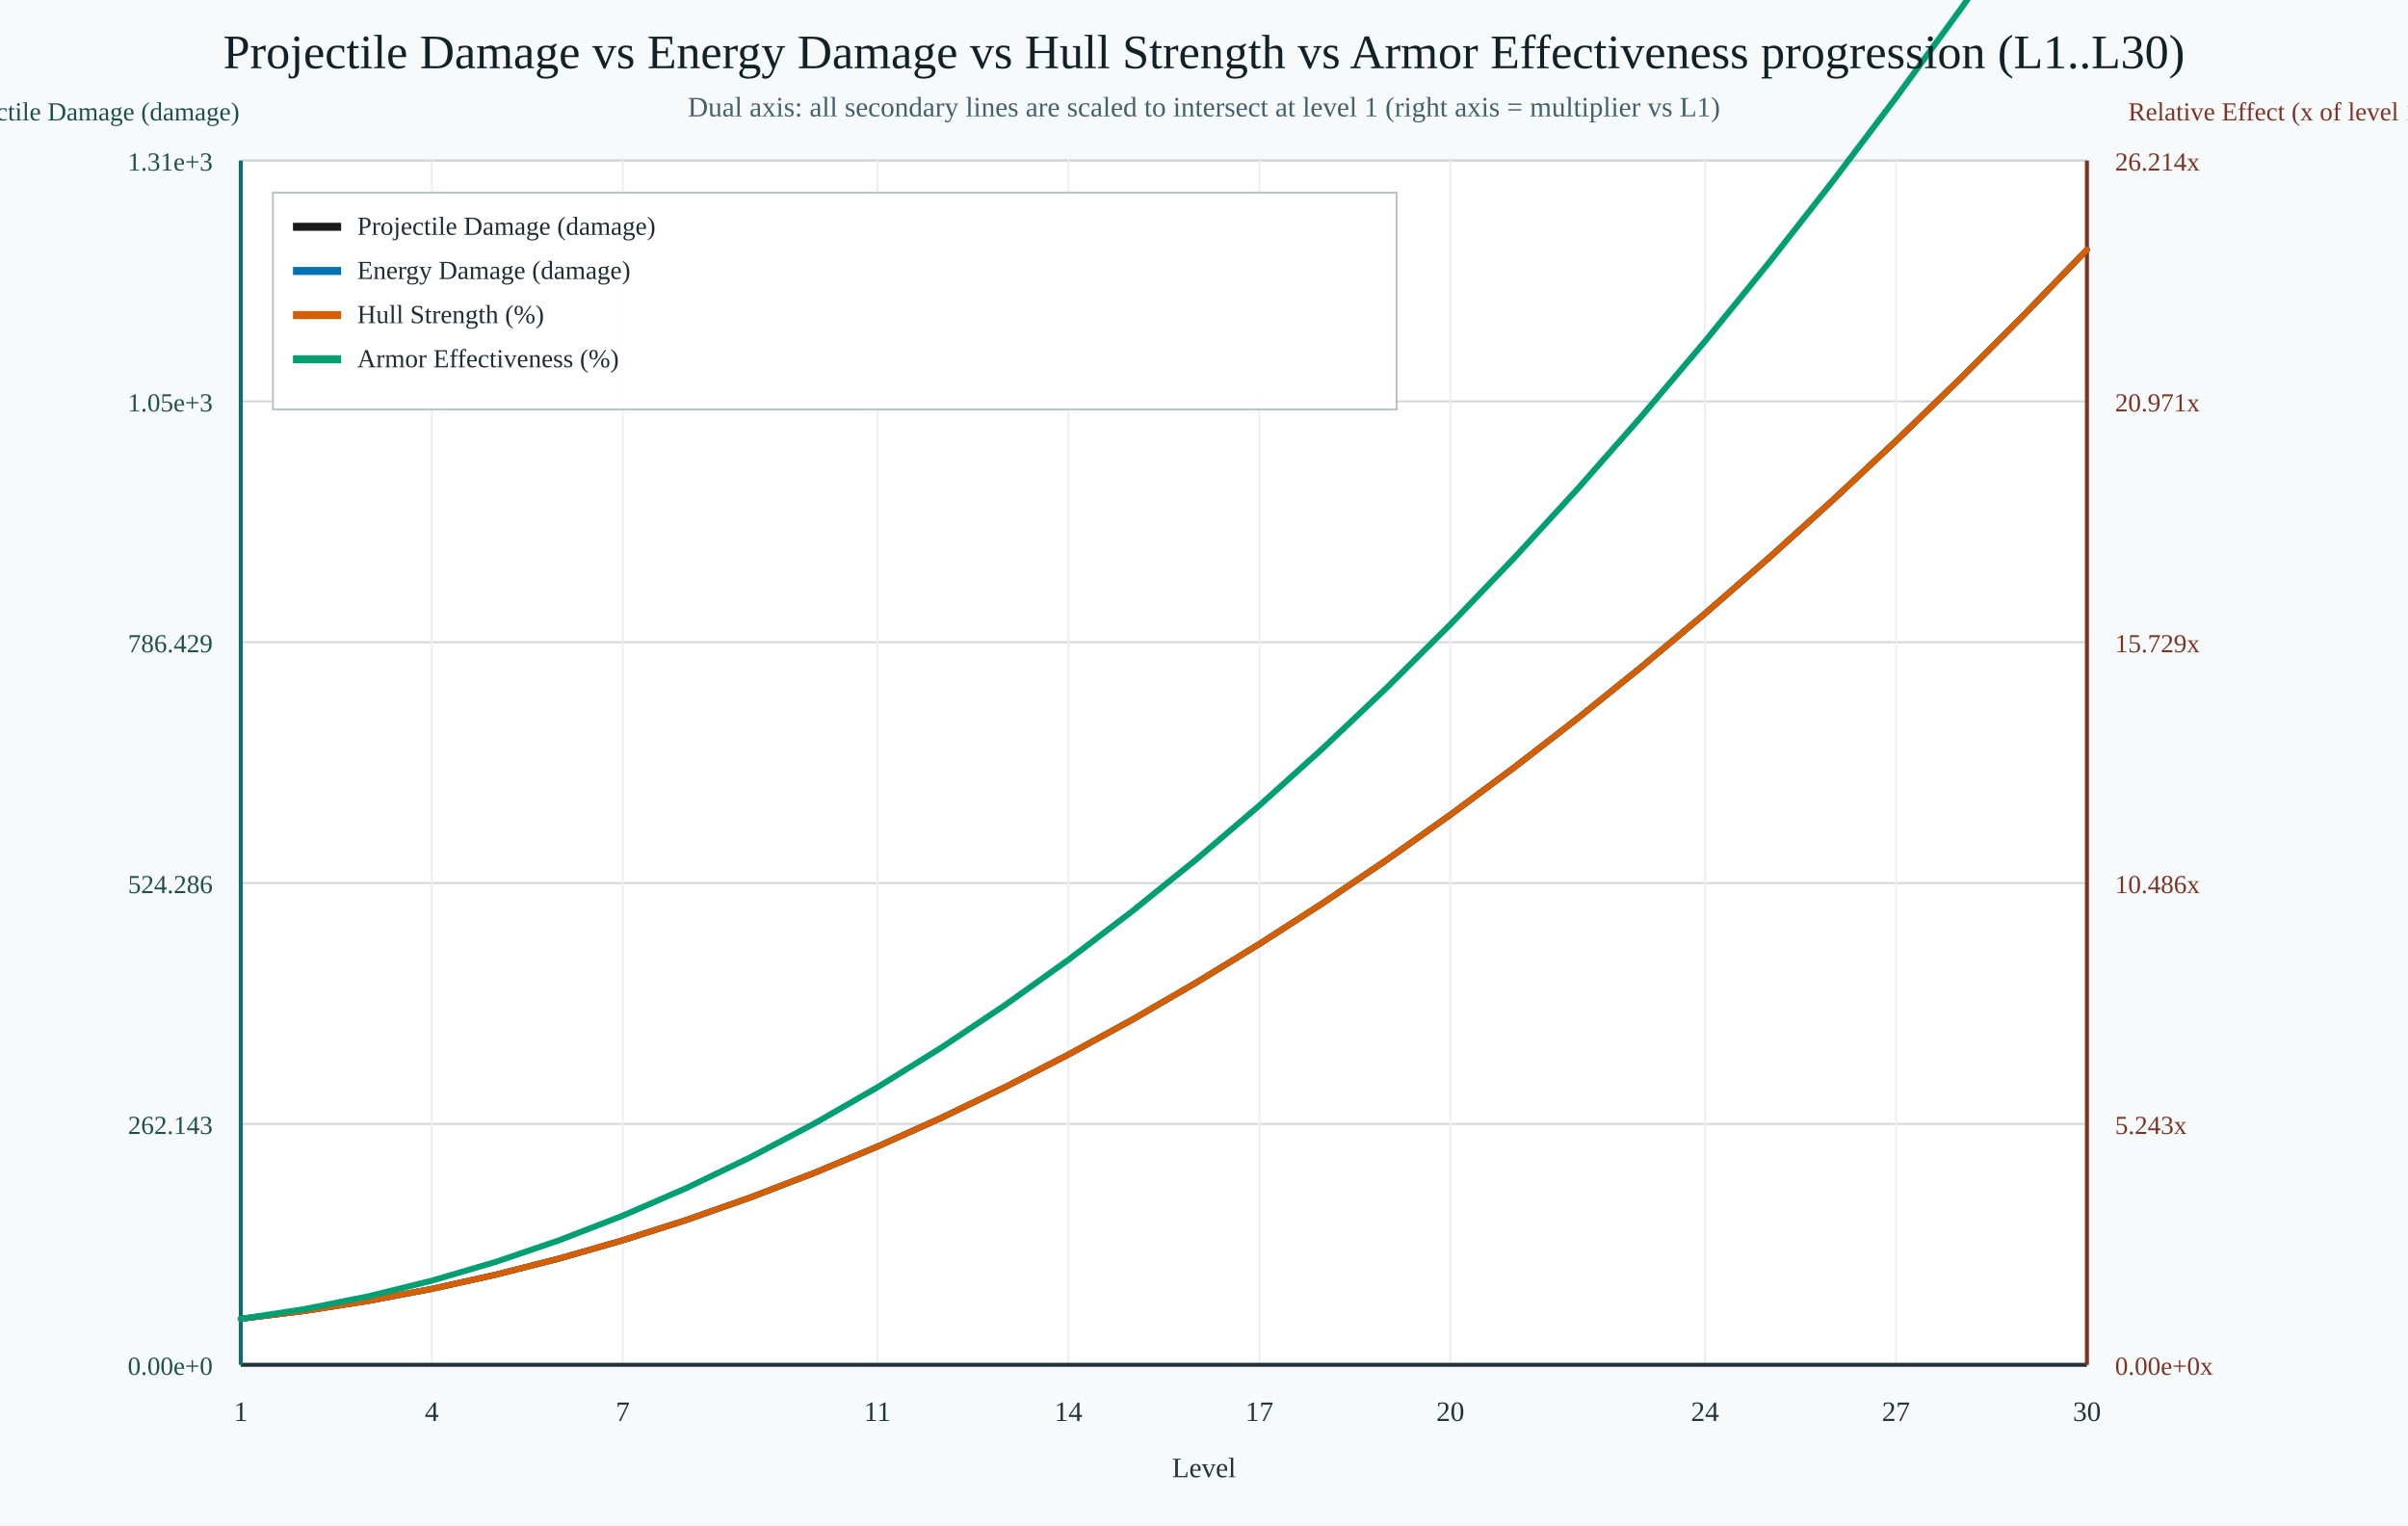
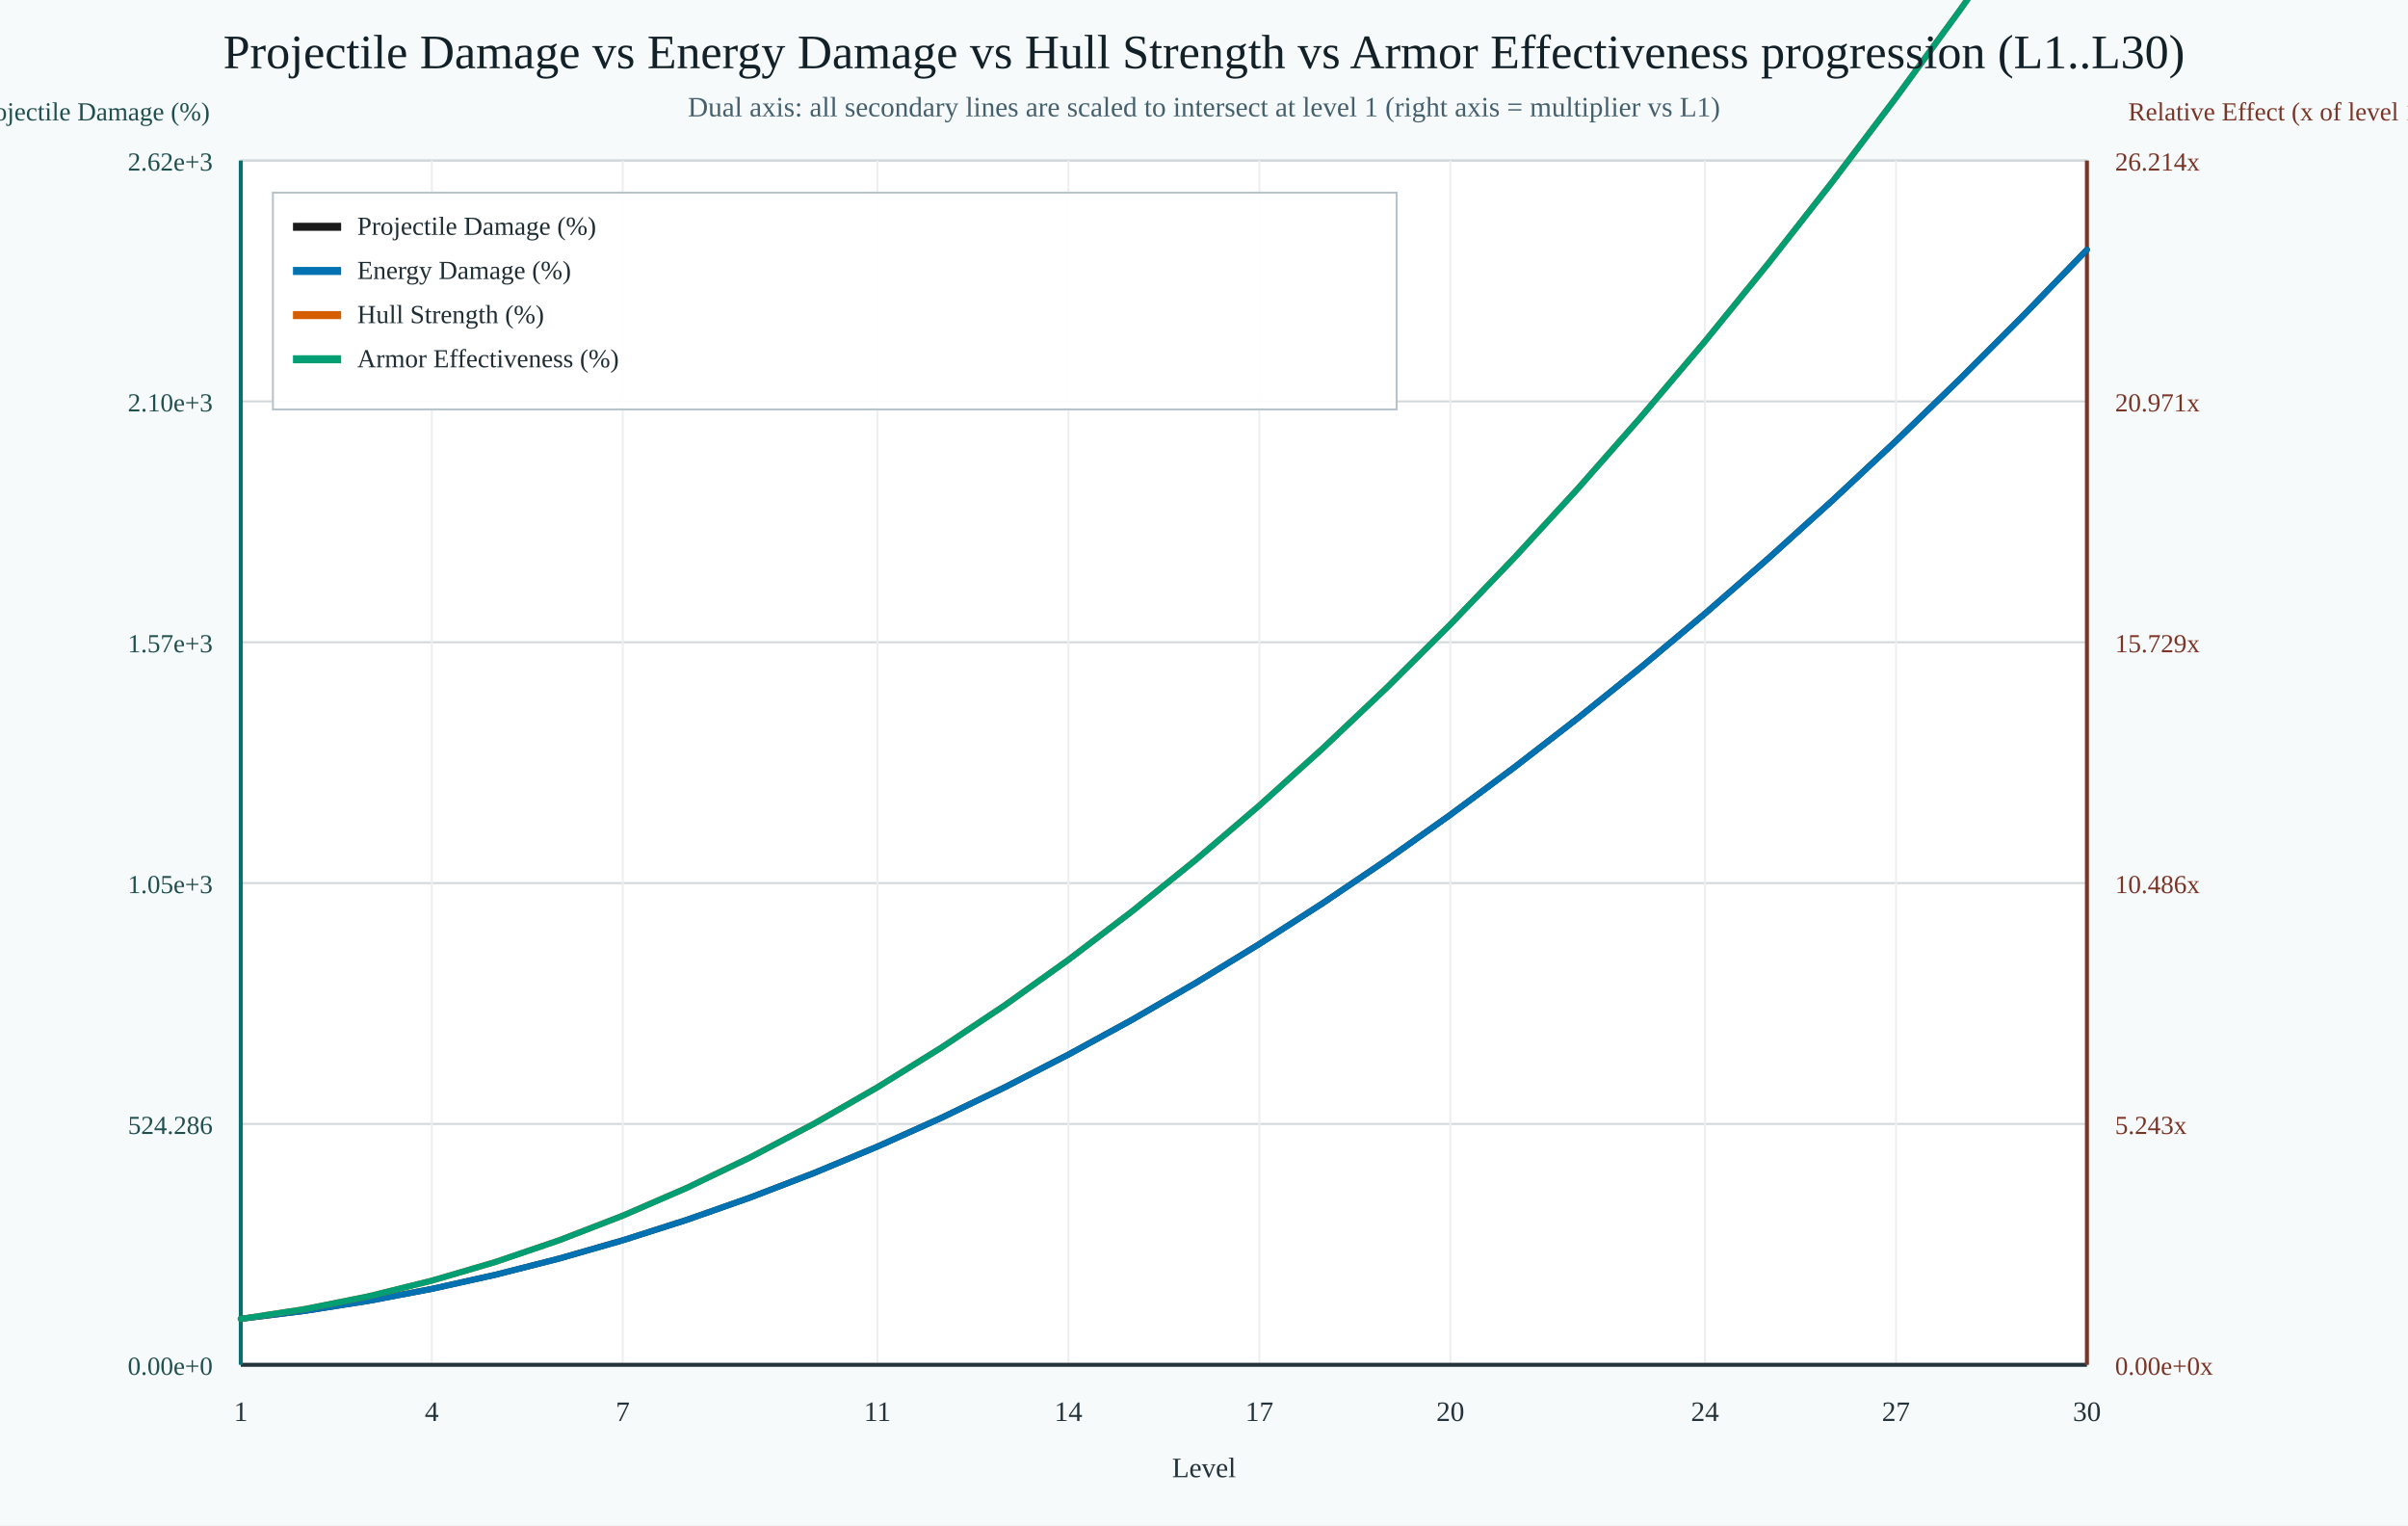
<svg xmlns="http://www.w3.org/2000/svg" width="1200" height="760" viewBox="0 0 1200 760">
  <rect x="0" y="0" width="1200" height="760" fill="#f7fafb" />
  <rect x="120" y="80" width="920" height="600" fill="#ffffff" stroke="#cad3d8" />
  <line x1="120" y1="680.00" x2="1040" y2="680.00" stroke="#d3d8db" stroke-width="1" />
  <line x1="120" y1="560.00" x2="1040" y2="560.00" stroke="#d3d8db" stroke-width="1" />
  <line x1="120" y1="440.00" x2="1040" y2="440.00" stroke="#d3d8db" stroke-width="1" />
  <line x1="120" y1="320.00" x2="1040" y2="320.00" stroke="#d3d8db" stroke-width="1" />
  <line x1="120" y1="200.00" x2="1040" y2="200.00" stroke="#d3d8db" stroke-width="1" />
  <line x1="120" y1="80.00" x2="1040" y2="80.00" stroke="#d3d8db" stroke-width="1" />
  <line x1="120.00" y1="80" x2="120.00" y2="680" stroke="#eceff1" stroke-width="1" />
  <line x1="215.17" y1="80" x2="215.17" y2="680" stroke="#eceff1" stroke-width="1" />
  <line x1="310.34" y1="80" x2="310.34" y2="680" stroke="#eceff1" stroke-width="1" />
  <line x1="437.24" y1="80" x2="437.24" y2="680" stroke="#eceff1" stroke-width="1" />
  <line x1="532.41" y1="80" x2="532.41" y2="680" stroke="#eceff1" stroke-width="1" />
  <line x1="627.59" y1="80" x2="627.59" y2="680" stroke="#eceff1" stroke-width="1" />
  <line x1="722.76" y1="80" x2="722.76" y2="680" stroke="#eceff1" stroke-width="1" />
  <line x1="849.66" y1="80" x2="849.66" y2="680" stroke="#eceff1" stroke-width="1" />
  <line x1="944.83" y1="80" x2="944.83" y2="680" stroke="#eceff1" stroke-width="1" />
  <line x1="1040.00" y1="80" x2="1040.00" y2="680" stroke="#eceff1" stroke-width="1" />
  <line x1="120" y1="680" x2="1040" y2="680" stroke="#24333b" stroke-width="2" />
  <line x1="120" y1="80" x2="120" y2="680" stroke="#0d6e6e" stroke-width="2" />
  <line x1="1040" y1="80" x2="1040" y2="680" stroke="#7b3527" stroke-width="2" />
  <path d="M 120.00 657.11 L 151.72 653.16 L 183.45 648.19 L 215.17 642.18 L 246.90 635.14 L 278.62 627.07 L 310.34 617.97 L 342.07 607.84 L 373.79 596.69 L 405.52 584.50 L 437.24 571.28 L 468.97 557.03 L 500.69 541.75 L 532.41 525.45 L 564.14 508.11 L 595.86 489.74 L 627.59 470.34 L 659.31 449.92 L 691.03 428.46 L 722.76 405.97 L 754.48 382.45 L 786.21 357.90 L 817.93 332.33 L 849.66 305.72 L 881.38 278.08 L 913.10 249.41 L 944.83 219.72 L 976.55 188.99 L 1008.28 157.23 L 1040.00 124.44" fill="none" stroke="#1b1b1b" stroke-width="3" stroke-linejoin="round" stroke-linecap="round" />
  <path d="M 120.00 657.11 L 151.72 653.16 L 183.45 648.19 L 215.17 642.18 L 246.90 635.14 L 278.62 627.07 L 310.34 617.97 L 342.07 607.84 L 373.79 596.69 L 405.52 584.50 L 437.24 571.28 L 468.97 557.03 L 500.69 541.75 L 532.41 525.45 L 564.14 508.11 L 595.86 489.74 L 627.59 470.34 L 659.31 449.92 L 691.03 428.46 L 722.76 405.97 L 754.48 382.45 L 786.21 357.90 L 817.93 332.33 L 849.66 305.72 L 881.38 278.08 L 913.10 249.41 L 944.83 219.72 L 976.55 188.99 L 1008.28 157.23 L 1040.00 124.44" fill="none" stroke="#0072B2" stroke-width="3" stroke-linejoin="round" stroke-linecap="round" />
-   <path d="M 120.00 657.11 L 151.72 653.16 L 183.45 648.19 L 215.17 642.18 L 246.90 635.14 L 278.62 627.07 L 310.34 617.97 L 342.07 607.84 L 373.79 596.69 L 405.52 584.50 L 437.24 571.28 L 468.97 557.03 L 500.69 541.75 L 532.41 525.45 L 564.14 508.11 L 595.86 489.74 L 627.59 470.34 L 659.31 449.92 L 691.03 428.46 L 722.76 405.97 L 754.48 382.45 L 786.21 357.90 L 817.93 332.33 L 849.66 305.72 L 881.38 278.08 L 913.10 249.41 L 944.83 219.72 L 976.55 188.99 L 1008.28 157.23 L 1040.00 124.44" fill="none" stroke="#D55E00" stroke-width="3" stroke-linejoin="round" stroke-linecap="round" />
+   <path d="M 120.00 657.11 L 151.72 652.25 L 183.45 645.91 L 215.17 638.08 L 246.90 628.77 L 278.62 617.97 L 310.34 605.70 L 342.07 591.94 L 373.79 576.69 L 405.52 559.96 L 437.24 541.75 L 468.97 522.06 L 500.69 500.89 L 532.41 478.23 L 564.14 454.08 L 595.86 428.46 L 627.59 401.35 L 659.31 372.76 L 691.03 342.68 L 722.76 311.12 L 754.48 278.08 L 786.21 243.56 L 817.93 207.55 L 849.66 170.06 L 881.38 131.08 L 913.10 90.63 L 944.83 48.69 L 976.55 5.26 L 1008.28 -39.64 L 1040.00 -86.03" fill="none" stroke="#D55E00" stroke-width="3" stroke-linejoin="round" stroke-linecap="round" />
  <path d="M 120.00 657.11 L 151.72 652.25 L 183.45 645.91 L 215.17 638.08 L 246.90 628.77 L 278.62 617.97 L 310.34 605.70 L 342.07 591.94 L 373.79 576.69 L 405.52 559.96 L 437.24 541.75 L 468.97 522.06 L 500.69 500.89 L 532.41 478.23 L 564.14 454.08 L 595.86 428.46 L 627.59 401.35 L 659.31 372.76 L 691.03 342.68 L 722.76 311.12 L 754.48 278.08 L 786.21 243.56 L 817.93 207.55 L 849.66 170.06 L 881.38 131.08 L 913.10 90.63 L 944.83 48.69 L 976.55 5.26 L 1008.28 -39.64 L 1040.00 -86.03" fill="none" stroke="#009E73" stroke-width="3" stroke-linejoin="round" stroke-linecap="round" />
  <g>
    <rect x="136" y="96" width="560" height="108" fill="#ffffff" fill-opacity="0.92" stroke="#b8c4cb" />
    <g>
      <line x1="146" y1="113" x2="170" y2="113" stroke="#1b1b1b" stroke-width="4" />
-       <text x="178" y="117" font-size="13" fill="#1f2d34">Projectile Damage (damage)</text>
+       <text x="178" y="117" font-size="13" fill="#1f2d34">Projectile Damage (%)</text>
    </g>
    <g>
      <line x1="146" y1="135" x2="170" y2="135" stroke="#0072B2" stroke-width="4" />
-       <text x="178" y="139" font-size="13" fill="#1f2d34">Energy Damage (damage)</text>
+       <text x="178" y="139" font-size="13" fill="#1f2d34">Energy Damage (%)</text>
    </g>
    <g>
      <line x1="146" y1="157" x2="170" y2="157" stroke="#D55E00" stroke-width="4" />
      <text x="178" y="161" font-size="13" fill="#1f2d34">Hull Strength (%)</text>
    </g>
    <g>
      <line x1="146" y1="179" x2="170" y2="179" stroke="#009E73" stroke-width="4" />
      <text x="178" y="183" font-size="13" fill="#1f2d34">Armor Effectiveness (%)</text>
    </g>
  </g>
  <text x="120.00" y="708" font-size="14" text-anchor="middle" fill="#24333b">1</text>
  <text x="215.17" y="708" font-size="14" text-anchor="middle" fill="#24333b">4</text>
  <text x="310.34" y="708" font-size="14" text-anchor="middle" fill="#24333b">7</text>
  <text x="437.24" y="708" font-size="14" text-anchor="middle" fill="#24333b">11</text>
  <text x="532.41" y="708" font-size="14" text-anchor="middle" fill="#24333b">14</text>
  <text x="627.59" y="708" font-size="14" text-anchor="middle" fill="#24333b">17</text>
  <text x="722.76" y="708" font-size="14" text-anchor="middle" fill="#24333b">20</text>
  <text x="849.66" y="708" font-size="14" text-anchor="middle" fill="#24333b">24</text>
  <text x="944.83" y="708" font-size="14" text-anchor="middle" fill="#24333b">27</text>
  <text x="1040.00" y="708" font-size="14" text-anchor="middle" fill="#24333b">30</text>
  <text x="106" y="685.00" font-size="13" text-anchor="end" fill="#204f4f">0.00e+0</text>
-   <text x="106" y="565.00" font-size="13" text-anchor="end" fill="#204f4f">262.143</text>
-   <text x="106" y="445.00" font-size="13" text-anchor="end" fill="#204f4f">524.286</text>
-   <text x="106" y="325.00" font-size="13" text-anchor="end" fill="#204f4f">786.429</text>
-   <text x="106" y="205.00" font-size="13" text-anchor="end" fill="#204f4f">1.05e+3</text>
-   <text x="106" y="85.00" font-size="13" text-anchor="end" fill="#204f4f">1.31e+3</text>
+   <text x="106" y="565.00" font-size="13" text-anchor="end" fill="#204f4f">524.286</text>
+   <text x="106" y="445.00" font-size="13" text-anchor="end" fill="#204f4f">1.05e+3</text>
+   <text x="106" y="325.00" font-size="13" text-anchor="end" fill="#204f4f">1.57e+3</text>
+   <text x="106" y="205.00" font-size="13" text-anchor="end" fill="#204f4f">2.10e+3</text>
+   <text x="106" y="85.00" font-size="13" text-anchor="end" fill="#204f4f">2.62e+3</text>
  <text x="1054" y="685.00" font-size="13" text-anchor="start" fill="#7b3527">0.00e+0x</text>
  <text x="1054" y="565.00" font-size="13" text-anchor="start" fill="#7b3527">5.243x</text>
  <text x="1054" y="445.00" font-size="13" text-anchor="start" fill="#7b3527">10.486x</text>
  <text x="1054" y="325.00" font-size="13" text-anchor="start" fill="#7b3527">15.729x</text>
  <text x="1054" y="205.00" font-size="13" text-anchor="start" fill="#7b3527">20.971x</text>
  <text x="1054" y="85.00" font-size="13" text-anchor="start" fill="#7b3527">26.214x</text>
  <text x="600" y="34" font-size="24" text-anchor="middle" fill="#122028">Projectile Damage vs Energy Damage vs Hull Strength vs Armor Effectiveness progression (L1..L30)</text>
  <text x="600" y="58" font-size="14" text-anchor="middle" fill="#45606d">Dual axis: all secondary lines are scaled to intersect at level 1 (right axis = multiplier vs L1)</text>
  <text x="600" y="736" font-size="14" text-anchor="middle" fill="#24333b">Level</text>
-   <text x="45" y="60" font-size="13" text-anchor="middle" fill="#204f4f">Projectile Damage (damage)</text>
+   <text x="45" y="60" font-size="13" text-anchor="middle" fill="#204f4f">Projectile Damage (%)</text>
  <text x="1135" y="60" font-size="13" text-anchor="middle" fill="#7b3527">Relative Effect (x of level 1)</text>
</svg>
